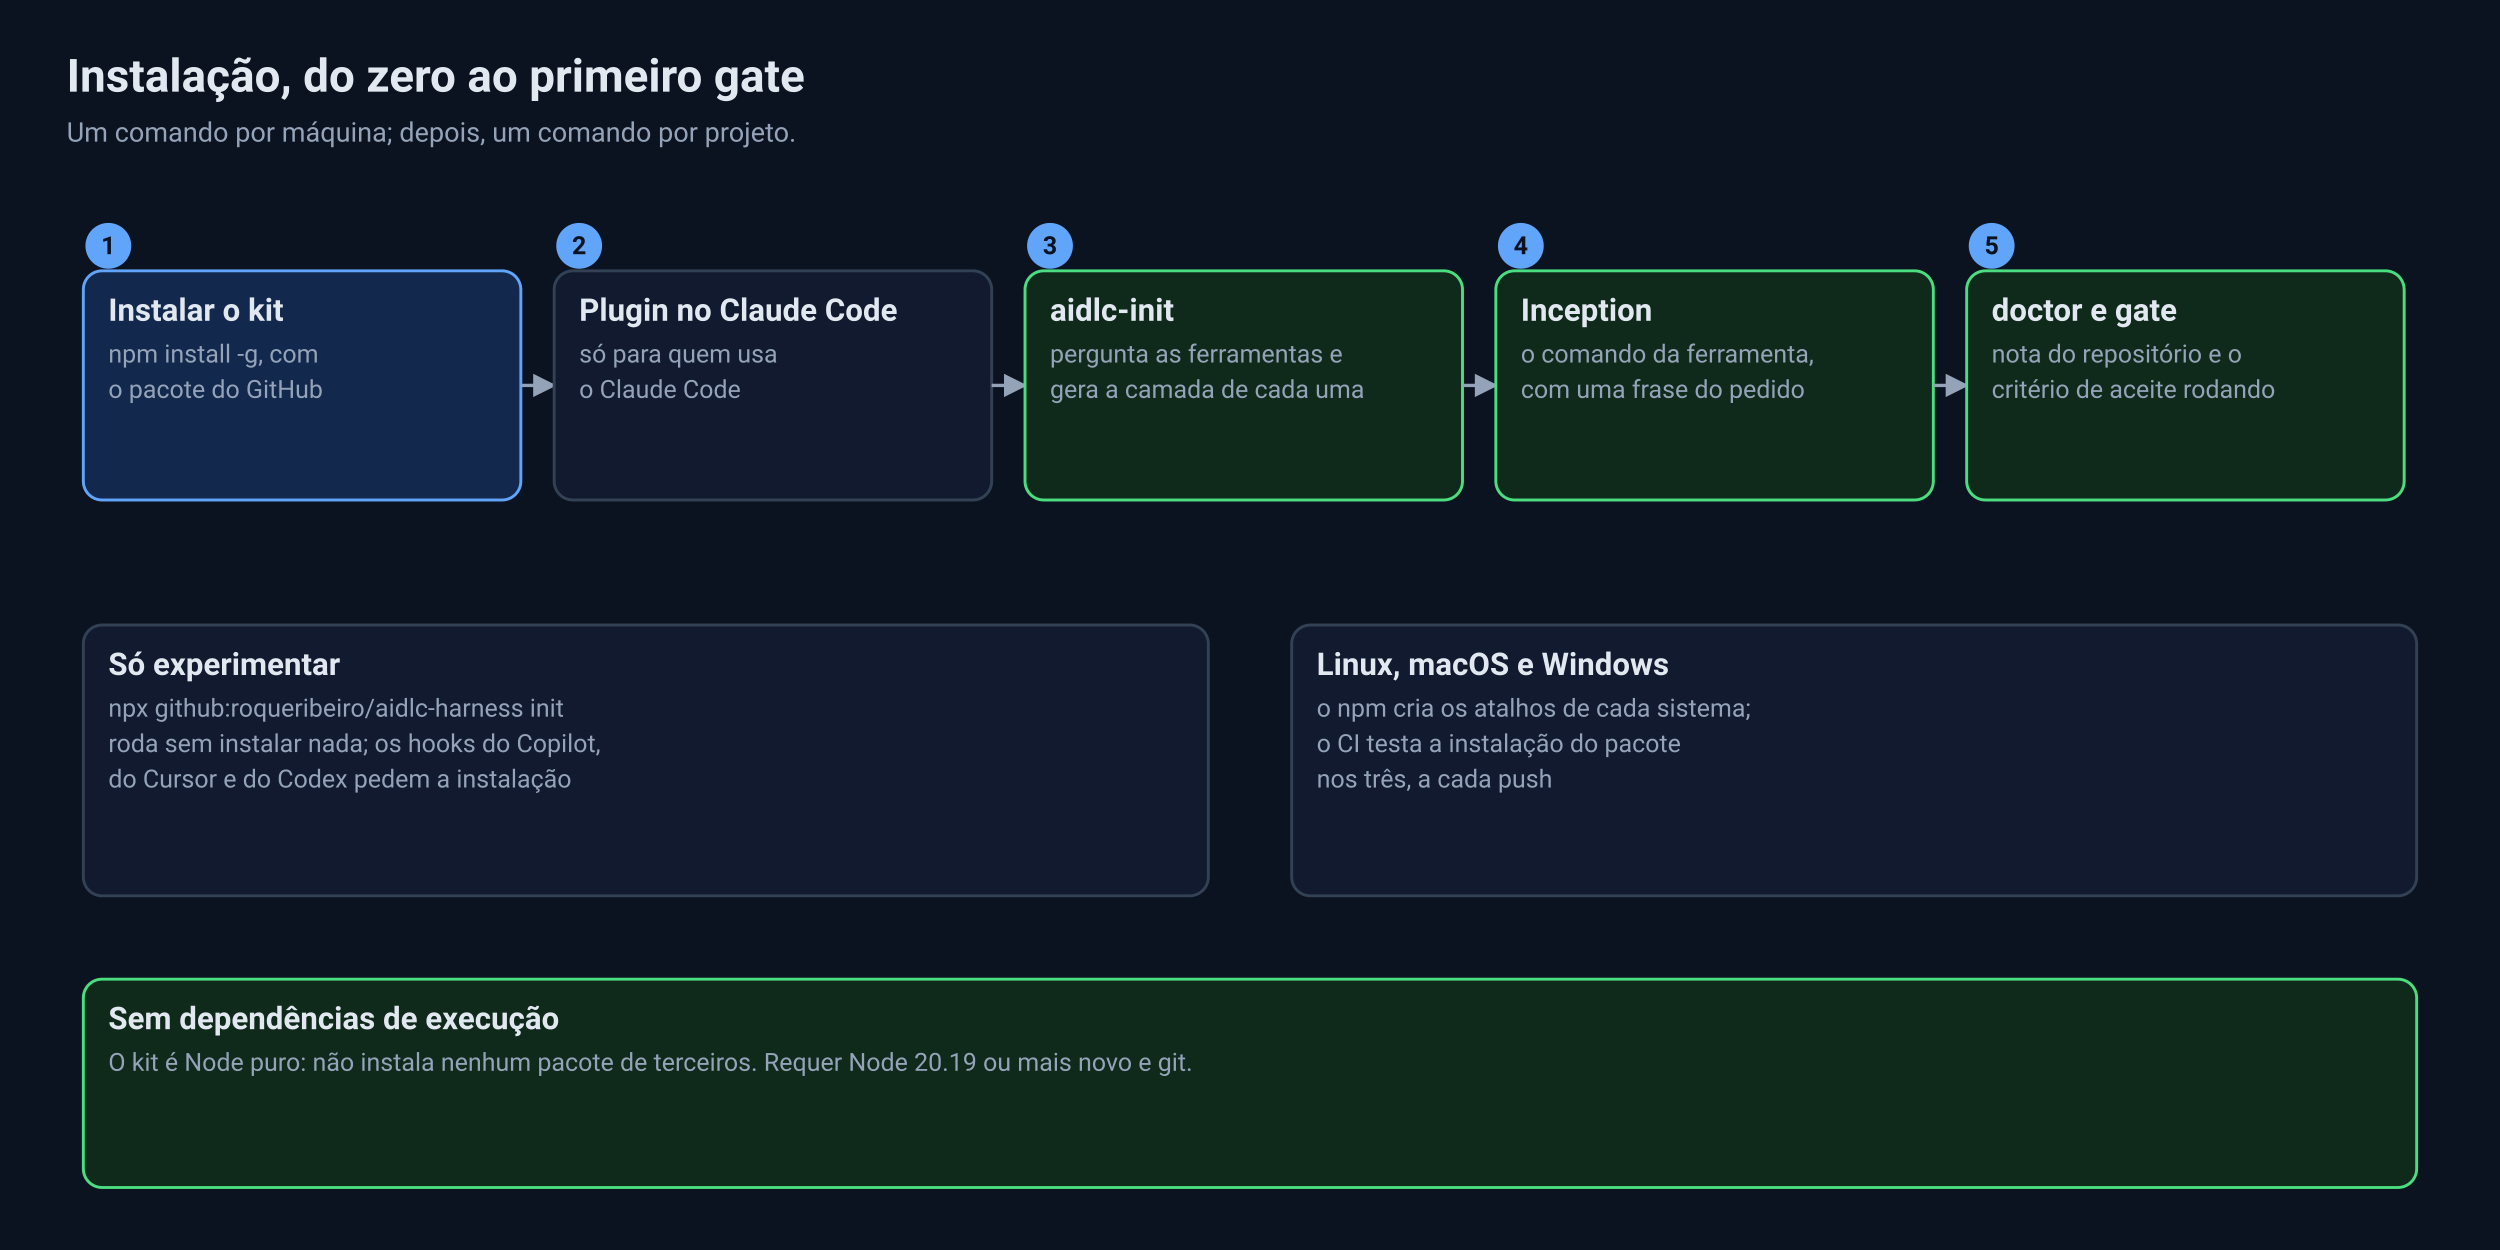
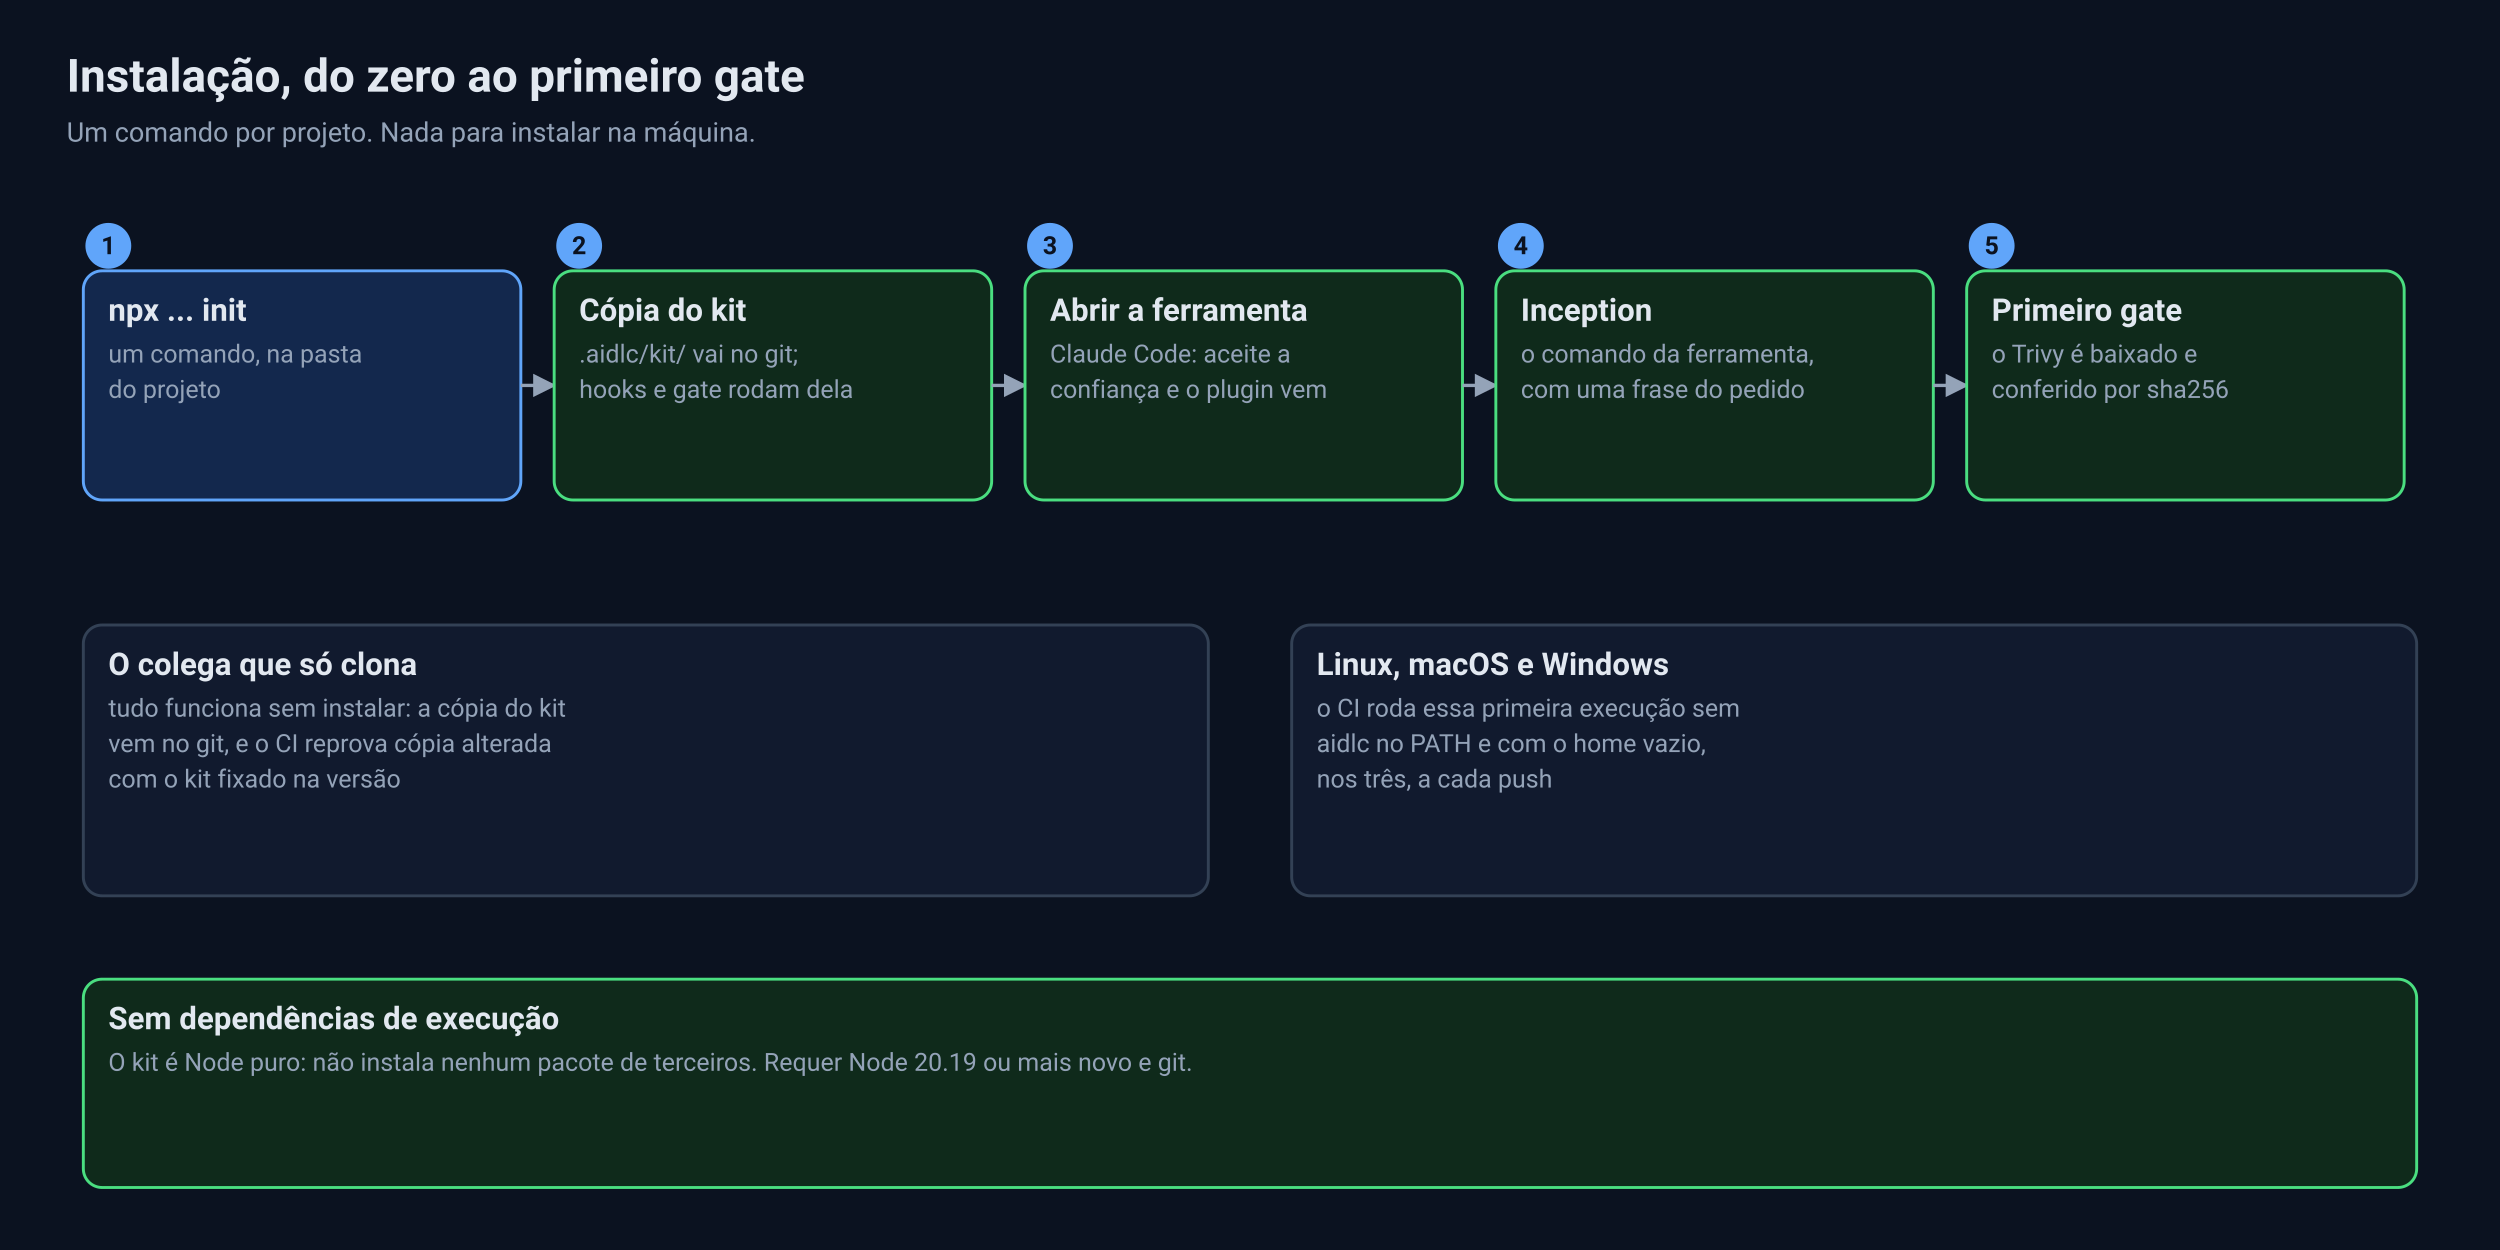
<svg xmlns="http://www.w3.org/2000/svg" viewBox="0 0 1200 600" width="1200" height="600" font-family="system-ui, -apple-system, 'Segoe UI', Roboto, 'Helvetica Neue', Arial, sans-serif" role="img" aria-label="Instalação">
  <rect width="1200" height="600" fill="#0b1220" />
  <defs>
    <marker id="ponta-suave" viewBox="0 0 10 10" refX="9" refY="5" markerWidth="7" markerHeight="7" orient="auto-start-reverse">
      <path d="M0 0L10 5L0 10z" fill="#94a3b8" />
    </marker>
  </defs>
  <text x="32" y="44" font-size="22" font-weight="700" fill="#e2e8f0">Instalação, do zero ao primeiro gate</text>
-   <text x="32" y="68" font-size="13" fill="#94a3b8">Um comando por máquina; depois, um comando por projeto.</text>
+   <text x="32" y="68" font-size="13" fill="#94a3b8">Um comando por projeto. Nada para instalar na máquina.</text>
  <g>
    <rect x="40" y="130" width="210" height="110" rx="9" fill="#13284d" stroke="#60a5fa" stroke-width="1.4" />
-     <text x="52" y="154" font-size="15" font-weight="700" fill="#e2e8f0">Instalar o kit</text>
-     <text x="52" y="174" font-size="12" fill="#94a3b8">npm install -g, com</text>
-     <text x="52" y="191" font-size="12" fill="#94a3b8">o pacote do GitHub</text>
+     <text x="52" y="154" font-size="15" font-weight="700" fill="#e2e8f0">npx ... init</text>
+     <text x="52" y="174" font-size="12" fill="#94a3b8">um comando, na pasta</text>
+     <text x="52" y="191" font-size="12" fill="#94a3b8">do projeto</text>
  </g>
  <circle cx="52" cy="118" r="11" fill="#60a5fa" />
  <text x="52" y="122" font-size="12" font-weight="700" text-anchor="middle" fill="#0b1220">1</text>
  <path d="M250 185 L266 185" fill="none" stroke="#94a3b8" stroke-width="1.6" marker-end="url(#ponta-suave)" />
  <g>
-     <rect x="266" y="130" width="210" height="110" rx="9" fill="#111a2e" stroke="#334155" stroke-width="1.4" />
-     <text x="278" y="154" font-size="15" font-weight="700" fill="#e2e8f0">Plugin no Claude Code</text>
-     <text x="278" y="174" font-size="12" fill="#94a3b8">só para quem usa</text>
-     <text x="278" y="191" font-size="12" fill="#94a3b8">o Claude Code</text>
+     <rect x="266" y="130" width="210" height="110" rx="9" fill="#0f2a1b" stroke="#4ade80" stroke-width="1.4" />
+     <text x="278" y="154" font-size="15" font-weight="700" fill="#e2e8f0">Cópia do kit</text>
+     <text x="278" y="174" font-size="12" fill="#94a3b8">.aidlc/kit/ vai no git;</text>
+     <text x="278" y="191" font-size="12" fill="#94a3b8">hooks e gate rodam dela</text>
  </g>
  <circle cx="278" cy="118" r="11" fill="#60a5fa" />
  <text x="278" y="122" font-size="12" font-weight="700" text-anchor="middle" fill="#0b1220">2</text>
  <path d="M476 185 L492 185" fill="none" stroke="#94a3b8" stroke-width="1.6" marker-end="url(#ponta-suave)" />
  <g>
    <rect x="492" y="130" width="210" height="110" rx="9" fill="#0f2a1b" stroke="#4ade80" stroke-width="1.4" />
-     <text x="504" y="154" font-size="15" font-weight="700" fill="#e2e8f0">aidlc-init</text>
-     <text x="504" y="174" font-size="12" fill="#94a3b8">pergunta as ferramentas e</text>
-     <text x="504" y="191" font-size="12" fill="#94a3b8">gera a camada de cada uma</text>
+     <text x="504" y="154" font-size="15" font-weight="700" fill="#e2e8f0">Abrir a ferramenta</text>
+     <text x="504" y="174" font-size="12" fill="#94a3b8">Claude Code: aceite a</text>
+     <text x="504" y="191" font-size="12" fill="#94a3b8">confiança e o plugin vem</text>
  </g>
  <circle cx="504" cy="118" r="11" fill="#60a5fa" />
  <text x="504" y="122" font-size="12" font-weight="700" text-anchor="middle" fill="#0b1220">3</text>
  <path d="M702 185 L718 185" fill="none" stroke="#94a3b8" stroke-width="1.6" marker-end="url(#ponta-suave)" />
  <g>
    <rect x="718" y="130" width="210" height="110" rx="9" fill="#0f2a1b" stroke="#4ade80" stroke-width="1.4" />
    <text x="730" y="154" font-size="15" font-weight="700" fill="#e2e8f0">Inception</text>
    <text x="730" y="174" font-size="12" fill="#94a3b8">o comando da ferramenta,</text>
    <text x="730" y="191" font-size="12" fill="#94a3b8">com uma frase do pedido</text>
  </g>
  <circle cx="730" cy="118" r="11" fill="#60a5fa" />
  <text x="730" y="122" font-size="12" font-weight="700" text-anchor="middle" fill="#0b1220">4</text>
  <path d="M928 185 L944 185" fill="none" stroke="#94a3b8" stroke-width="1.6" marker-end="url(#ponta-suave)" />
  <g>
    <rect x="944" y="130" width="210" height="110" rx="9" fill="#0f2a1b" stroke="#4ade80" stroke-width="1.4" />
-     <text x="956" y="154" font-size="15" font-weight="700" fill="#e2e8f0">doctor e gate</text>
-     <text x="956" y="174" font-size="12" fill="#94a3b8">nota do repositório e o</text>
-     <text x="956" y="191" font-size="12" fill="#94a3b8">critério de aceite rodando</text>
+     <text x="956" y="154" font-size="15" font-weight="700" fill="#e2e8f0">Primeiro gate</text>
+     <text x="956" y="174" font-size="12" fill="#94a3b8">o Trivy é baixado e</text>
+     <text x="956" y="191" font-size="12" fill="#94a3b8">conferido por sha256</text>
  </g>
  <circle cx="956" cy="118" r="11" fill="#60a5fa" />
  <text x="956" y="122" font-size="12" font-weight="700" text-anchor="middle" fill="#0b1220">5</text>
  <g>
    <rect x="40" y="300" width="540" height="130" rx="9" fill="#111a2e" stroke="#334155" stroke-width="1.4" />
-     <text x="52" y="324" font-size="15" font-weight="700" fill="#e2e8f0">Só experimentar</text>
-     <text x="52" y="344" font-size="12" fill="#94a3b8">npx github:roqueribeiro/aidlc-harness init</text>
-     <text x="52" y="361" font-size="12" fill="#94a3b8">roda sem instalar nada; os hooks do Copilot,</text>
-     <text x="52" y="378" font-size="12" fill="#94a3b8">do Cursor e do Codex pedem a instalação</text>
+     <text x="52" y="324" font-size="15" font-weight="700" fill="#e2e8f0">O colega que só clona</text>
+     <text x="52" y="344" font-size="12" fill="#94a3b8">tudo funciona sem instalar: a cópia do kit</text>
+     <text x="52" y="361" font-size="12" fill="#94a3b8">vem no git, e o CI reprova cópia alterada</text>
+     <text x="52" y="378" font-size="12" fill="#94a3b8">com o kit fixado na versão</text>
  </g>
  <g>
    <rect x="620" y="300" width="540" height="130" rx="9" fill="#111a2e" stroke="#334155" stroke-width="1.4" />
    <text x="632" y="324" font-size="15" font-weight="700" fill="#e2e8f0">Linux, macOS e Windows</text>
-     <text x="632" y="344" font-size="12" fill="#94a3b8">o npm cria os atalhos de cada sistema;</text>
-     <text x="632" y="361" font-size="12" fill="#94a3b8">o CI testa a instalação do pacote</text>
+     <text x="632" y="344" font-size="12" fill="#94a3b8">o CI roda essa primeira execução sem</text>
+     <text x="632" y="361" font-size="12" fill="#94a3b8">aidlc no PATH e com o home vazio,</text>
    <text x="632" y="378" font-size="12" fill="#94a3b8">nos três, a cada push</text>
  </g>
  <g>
    <rect x="40" y="470" width="1120" height="100" rx="9" fill="#0f2a1b" stroke="#4ade80" stroke-width="1.4" />
    <text x="52" y="494" font-size="15" font-weight="700" fill="#e2e8f0">Sem dependências de execução</text>
    <text x="52" y="514" font-size="12" fill="#94a3b8">O kit é Node puro: não instala nenhum pacote de terceiros. Requer Node 20.19 ou mais novo e git.</text>
  </g>
</svg>
